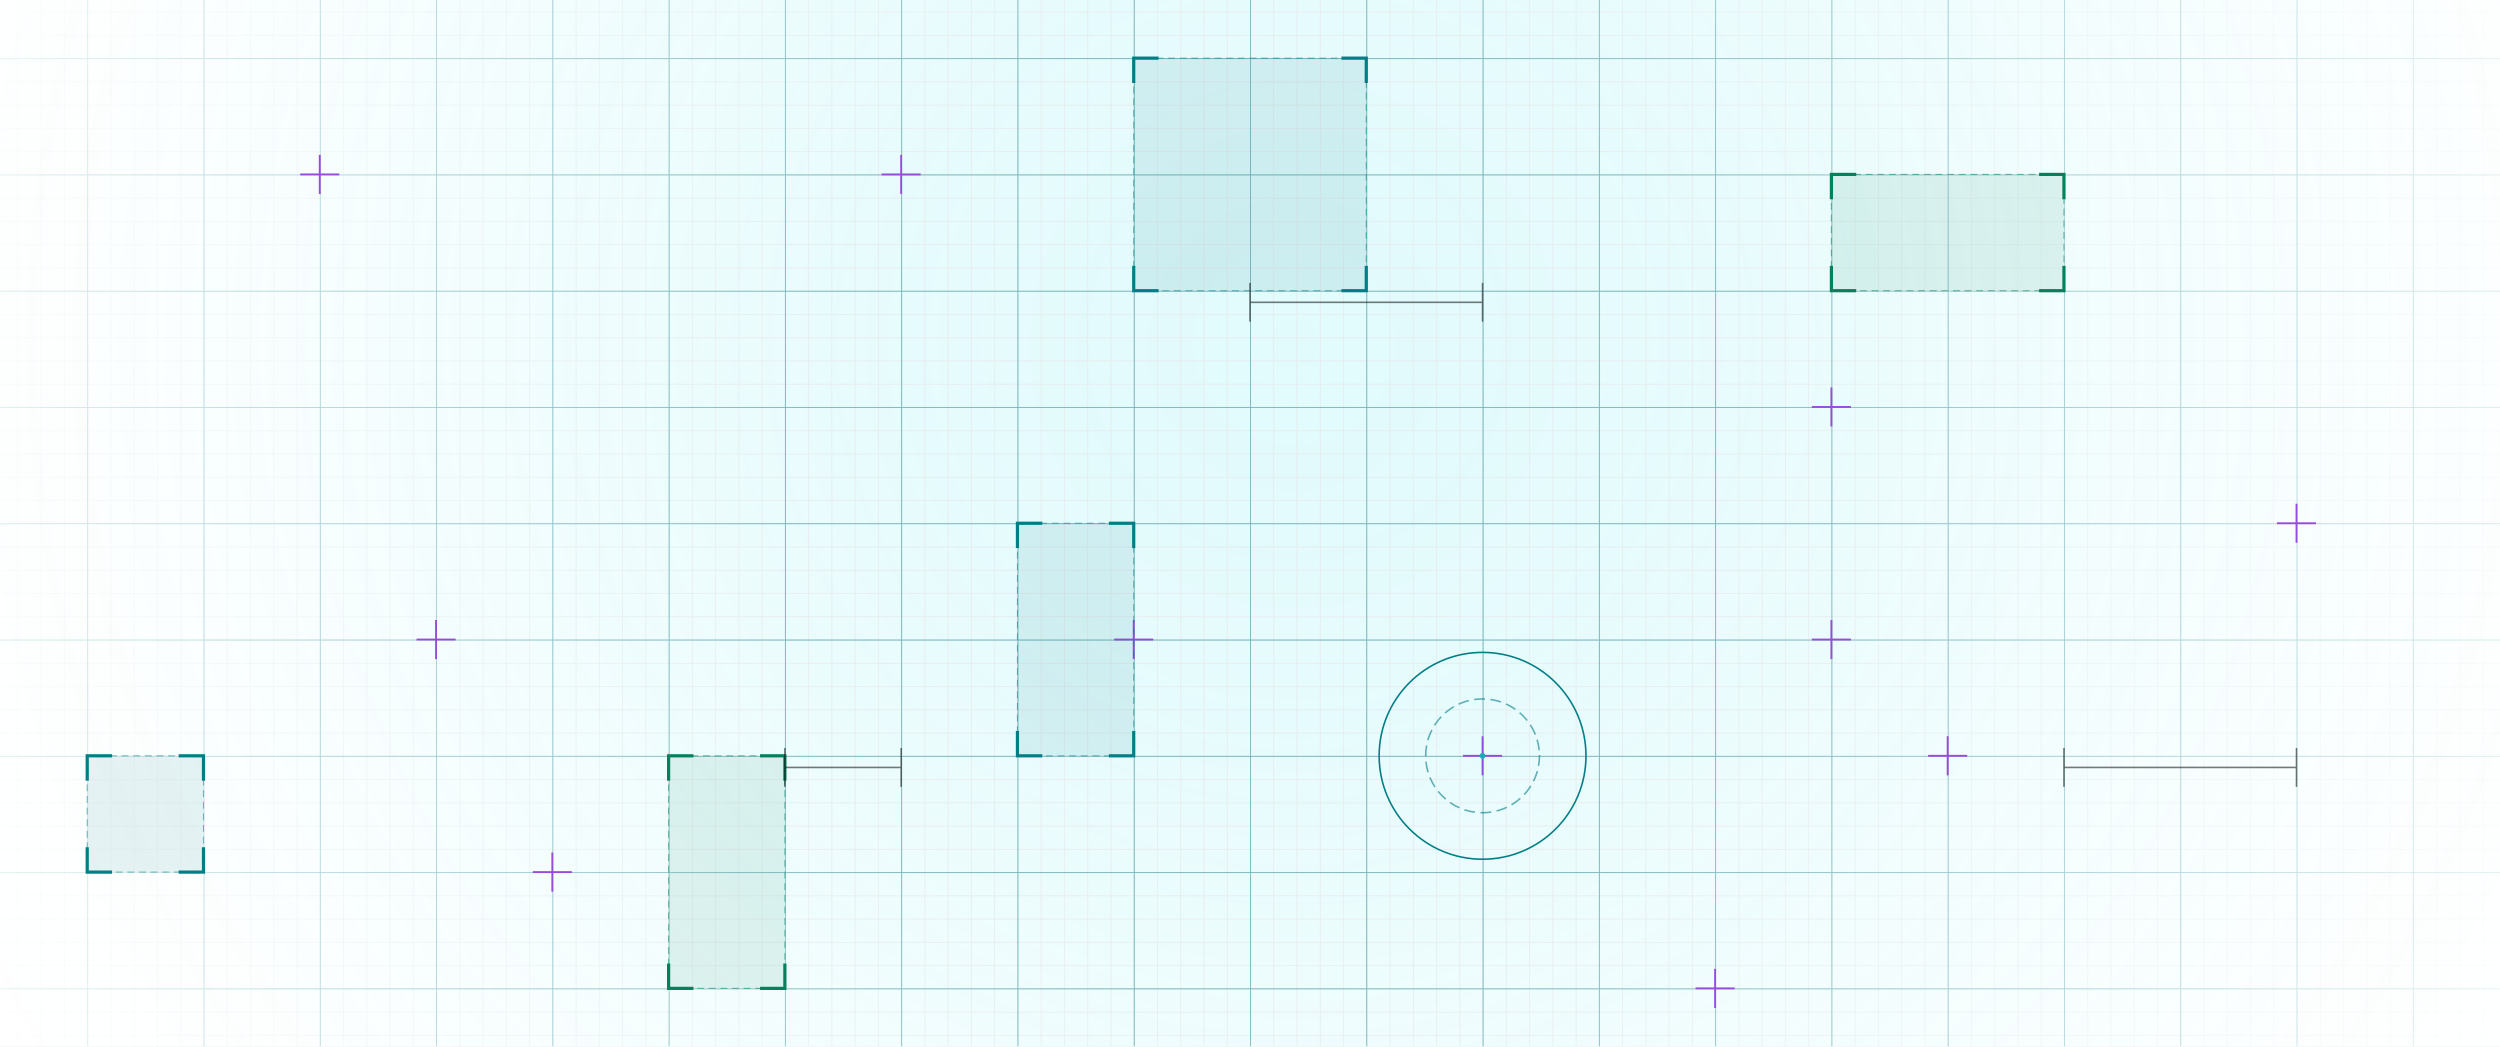
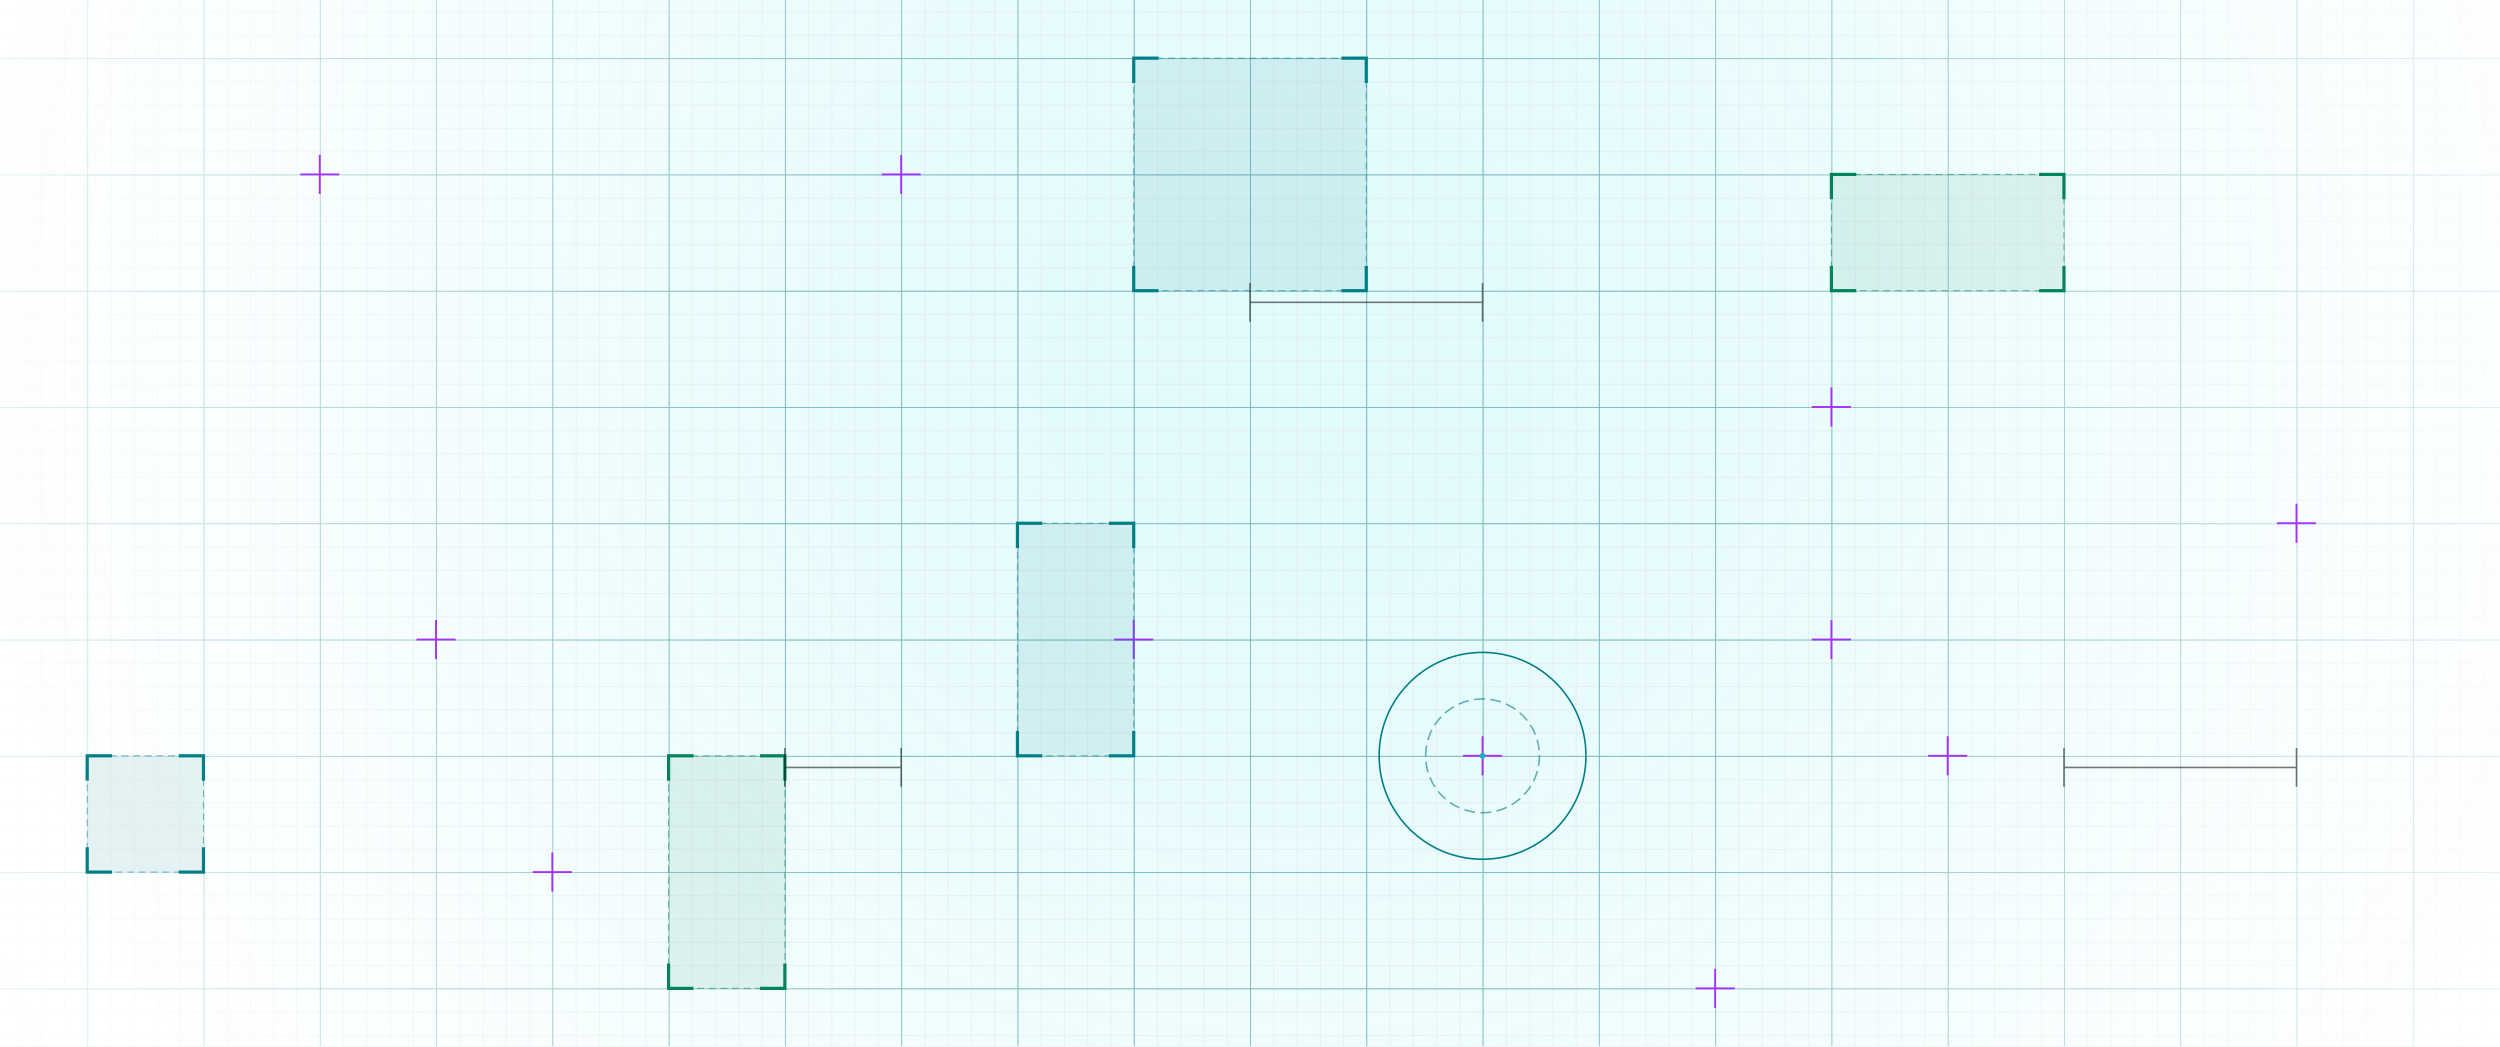
<svg xmlns="http://www.w3.org/2000/svg" width="3440" height="1440" viewBox="0 0 3440 1440">
  <defs>
    <pattern id="minor" patternUnits="userSpaceOnUse" width="32" height="32" patternTransform="translate(24 16)">
      <path d="M0 0H32M0 0V32" fill="none" stroke="#e5e5e5" stroke-width="1.5" />
    </pattern>
    <pattern id="major" patternUnits="userSpaceOnUse" width="160" height="160" patternTransform="translate(120 80)">
-       <path d="M0 0H160M0 0V160" fill="none" stroke="#007e86" stroke-width="2.4" stroke-opacity="0.5" />
+       <path d="M0 0H160M0 0V160" fill="none" stroke="#007f87" stroke-width="2.4" stroke-opacity="0.5" />
    </pattern>
    <radialGradient id="glow" gradientUnits="userSpaceOnUse" cx="1780.9" cy="473.5" r="2064">
      <stop offset="0" stop-color="#2edfeb" stop-opacity="0.14" />
      <stop offset="0.125" stop-color="#2edfeb" stop-opacity="0.134" />
      <stop offset="0.25" stop-color="#2edfeb" stop-opacity="0.118" />
      <stop offset="0.375" stop-color="#2edfeb" stop-opacity="0.096" />
      <stop offset="0.5" stop-color="#2edfeb" stop-opacity="0.07" />
      <stop offset="0.625" stop-color="#2edfeb" stop-opacity="0.044" />
      <stop offset="0.75" stop-color="#2edfeb" stop-opacity="0.022" />
      <stop offset="0.875" stop-color="#2edfeb" stop-opacity="0.006" />
      <stop offset="1" stop-color="#2edfeb" stop-opacity="0" />
    </radialGradient>
    <radialGradient id="vig-g" gradientUnits="userSpaceOnUse" cx="1720" cy="720" r="1864.6">
      <stop offset="0" stop-color="#fff" />
      <stop offset="0.35" stop-color="#fff" />
      <stop offset="1" stop-color="#fff" stop-opacity="0.15" />
    </radialGradient>
    <mask id="vig" maskUnits="userSpaceOnUse" x="0" y="0" width="3440" height="1440">
      <rect width="3440" height="1440" fill="url(#vig-g)" />
    </mask>
    <filter id="grain" x="0" y="0" width="100%" height="100%" color-interpolation-filters="sRGB">
      <feTurbulence type="fractalNoise" baseFrequency="0.85" numOctaves="2" seed="12895" stitchTiles="stitch" />
      <feColorMatrix type="matrix" values="0.33 0.33 0.33 0 0 0.33 0.33 0.33 0 0 0.33 0.33 0.33 0 0 0 0 0 0 1" />
    </filter>
  </defs>
  <rect width="3440" height="1440" fill="#ffffff" />
  <rect width="3440" height="1440" fill="url(#glow)" />
  <g mask="url(#vig)">
    <rect width="3440" height="1440" fill="url(#minor)" />
    <rect width="3440" height="1440" fill="url(#major)" />
  </g>
  <g fill="none" stroke-linecap="square">
-     <path d="M2334.4 1360H2385.6M2360 1334.4V1385.6M2494.4 560H2545.6M2520 534.4V585.6M2494.4 880H2545.6M2520 854.4V905.6M574.4 880H625.6M600 854.4V905.6M2654.4 1040H2705.6M2680 1014.4V1065.6M414.4 240H465.6M440 214.4V265.6M1534.4 880H1585.6M1560 854.4V905.6M1214.4 240H1265.6M1240 214.4V265.6M3134.4 720H3185.6M3160 694.4V745.6M734.4 1200H785.6M760 1174.4V1225.6M2014.4 1040H2065.6M2040 1014.4V1065.6" stroke="#974bdc" stroke-width="2.6" />
-     <rect x="1400" y="720" width="160" height="320" fill="#007e86" fill-opacity="0.1" stroke="#007e86" stroke-opacity="0.5" stroke-width="1.5" stroke-dasharray="8 8" />
-     <path d="M1400 752V720H1432M1528 720H1560V752M1560 1008V1040H1528M1432 1040H1400V1008" fill="none" stroke="#007e86" stroke-width="4.4" />
-     <rect x="920" y="1040" width="160" height="320" fill="#00825b" fill-opacity="0.1" stroke="#00825b" stroke-opacity="0.5" stroke-width="1.5" stroke-dasharray="8 8" />
-     <path d="M920 1072V1040H952M1048 1040H1080V1072M1080 1328V1360H1048M952 1360H920V1328" fill="none" stroke="#00825b" stroke-width="4.4" />
-     <rect x="120" y="1040" width="160" height="160" fill="#007e86" fill-opacity="0.1" stroke="#007e86" stroke-opacity="0.5" stroke-width="1.5" stroke-dasharray="8 8" />
-     <path d="M120 1072V1040H152M248 1040H280V1072M280 1168V1200H248M152 1200H120V1168" fill="none" stroke="#007e86" stroke-width="4.4" />
-     <rect x="2520" y="240" width="320" height="160" fill="#00825b" fill-opacity="0.1" stroke="#00825b" stroke-opacity="0.5" stroke-width="1.5" stroke-dasharray="8 8" />
-     <path d="M2520 272V240H2552M2808 240H2840V272M2840 368V400H2808M2552 400H2520V368" fill="none" stroke="#00825b" stroke-width="4.4" />
-     <rect x="1560" y="80" width="320" height="320" fill="#007e86" fill-opacity="0.1" stroke="#007e86" stroke-opacity="0.5" stroke-width="1.5" stroke-dasharray="8 8" />
-     <path d="M1560 112V80H1592M1848 80H1880V112M1880 368V400H1848M1592 400H1560V368" fill="none" stroke="#007e86" stroke-width="4.4" />
+     <path d="M2334.4 1360H2385.6M2360 1334.4V1385.6M2494.4 560H2545.6M2520 534.4V585.6M2494.4 880H2545.6M2520 854.4V905.6M574.4 880H625.6M600 854.4V905.6M2654.4 1040H2705.6M2680 1014.4V1065.6M414.4 240H465.6M440 214.4V265.6M1534.4 880H1585.6M1560 854.4V905.6M1214.4 240H1265.6M1240 214.4V265.6M3134.4 720H3185.6M3160 694.4V745.6M734.4 1200H785.6M760 1174.4V1225.6M2014.4 1040H2065.6M2040 1014.4V1065.6" stroke="#a331fb" stroke-width="2.6" />
+     <rect x="1400" y="720" width="160" height="320" fill="#007f87" fill-opacity="0.1" stroke="#007f87" stroke-opacity="0.5" stroke-width="1.5" stroke-dasharray="8 8" />
+     <path d="M1400 752V720H1432M1528 720H1560V752M1560 1008V1040H1528M1432 1040H1400V1008" fill="none" stroke="#007f87" stroke-width="4.4" />
+     <rect x="920" y="1040" width="160" height="320" fill="#00835c" fill-opacity="0.1" stroke="#00835c" stroke-opacity="0.5" stroke-width="1.5" stroke-dasharray="8 8" />
+     <path d="M920 1072V1040H952M1048 1040H1080V1072M1080 1328V1360H1048M952 1360H920V1328" fill="none" stroke="#00835c" stroke-width="4.4" />
+     <rect x="120" y="1040" width="160" height="160" fill="#007f87" fill-opacity="0.1" stroke="#007f87" stroke-opacity="0.5" stroke-width="1.5" stroke-dasharray="8 8" />
+     <path d="M120 1072V1040H152M248 1040H280V1072M280 1168V1200H248M152 1200H120V1168" fill="none" stroke="#007f87" stroke-width="4.4" />
+     <rect x="2520" y="240" width="320" height="160" fill="#00835c" fill-opacity="0.1" stroke="#00835c" stroke-opacity="0.5" stroke-width="1.5" stroke-dasharray="8 8" />
+     <path d="M2520 272V240H2552M2808 240H2840V272M2840 368V400H2808M2552 400H2520V368" fill="none" stroke="#00835c" stroke-width="4.4" />
+     <rect x="1560" y="80" width="320" height="320" fill="#007f87" fill-opacity="0.1" stroke="#007f87" stroke-opacity="0.5" stroke-width="1.5" stroke-dasharray="8 8" />
+     <path d="M1560 112V80H1592M1848 80H1880V112M1880 368V400H1848M1592 400H1560V368" fill="none" stroke="#007f87" stroke-width="4.4" />
    <path d="M1720 416H2040M1720 390.4V441.6M2040 390.4V441.6M1080 1056H1240M1080 1030.4V1081.6M1240 1030.4V1081.6M2840 1056H3160M2840 1030.4V1081.6M3160 1030.4V1081.6" stroke="#0a0a0a" stroke-opacity="0.55" stroke-width="2.2" />
-     <circle cx="2040" cy="1040" r="142.3" fill="none" stroke="#007e86" stroke-width="2.2" />
-     <circle cx="2040" cy="1040" r="78.3" fill="none" stroke="#007e86" stroke-opacity="0.6" stroke-width="2.2" stroke-dasharray="12.8 9.6" />
-     <circle cx="2040" cy="1040" r="4" fill="#18adb7" />
+     <circle cx="2040" cy="1040" r="142.3" fill="none" stroke="#007f87" stroke-width="2.2" />
+     <circle cx="2040" cy="1040" r="78.3" fill="none" stroke="#007f87" stroke-opacity="0.6" stroke-width="2.2" stroke-dasharray="12.8 9.6" />
+     <circle cx="2040" cy="1040" r="4" fill="#18aeb8" />
  </g>
  <rect width="3440" height="1440" filter="url(#grain)" opacity="0.048" style="mix-blend-mode:overlay" />
</svg>
